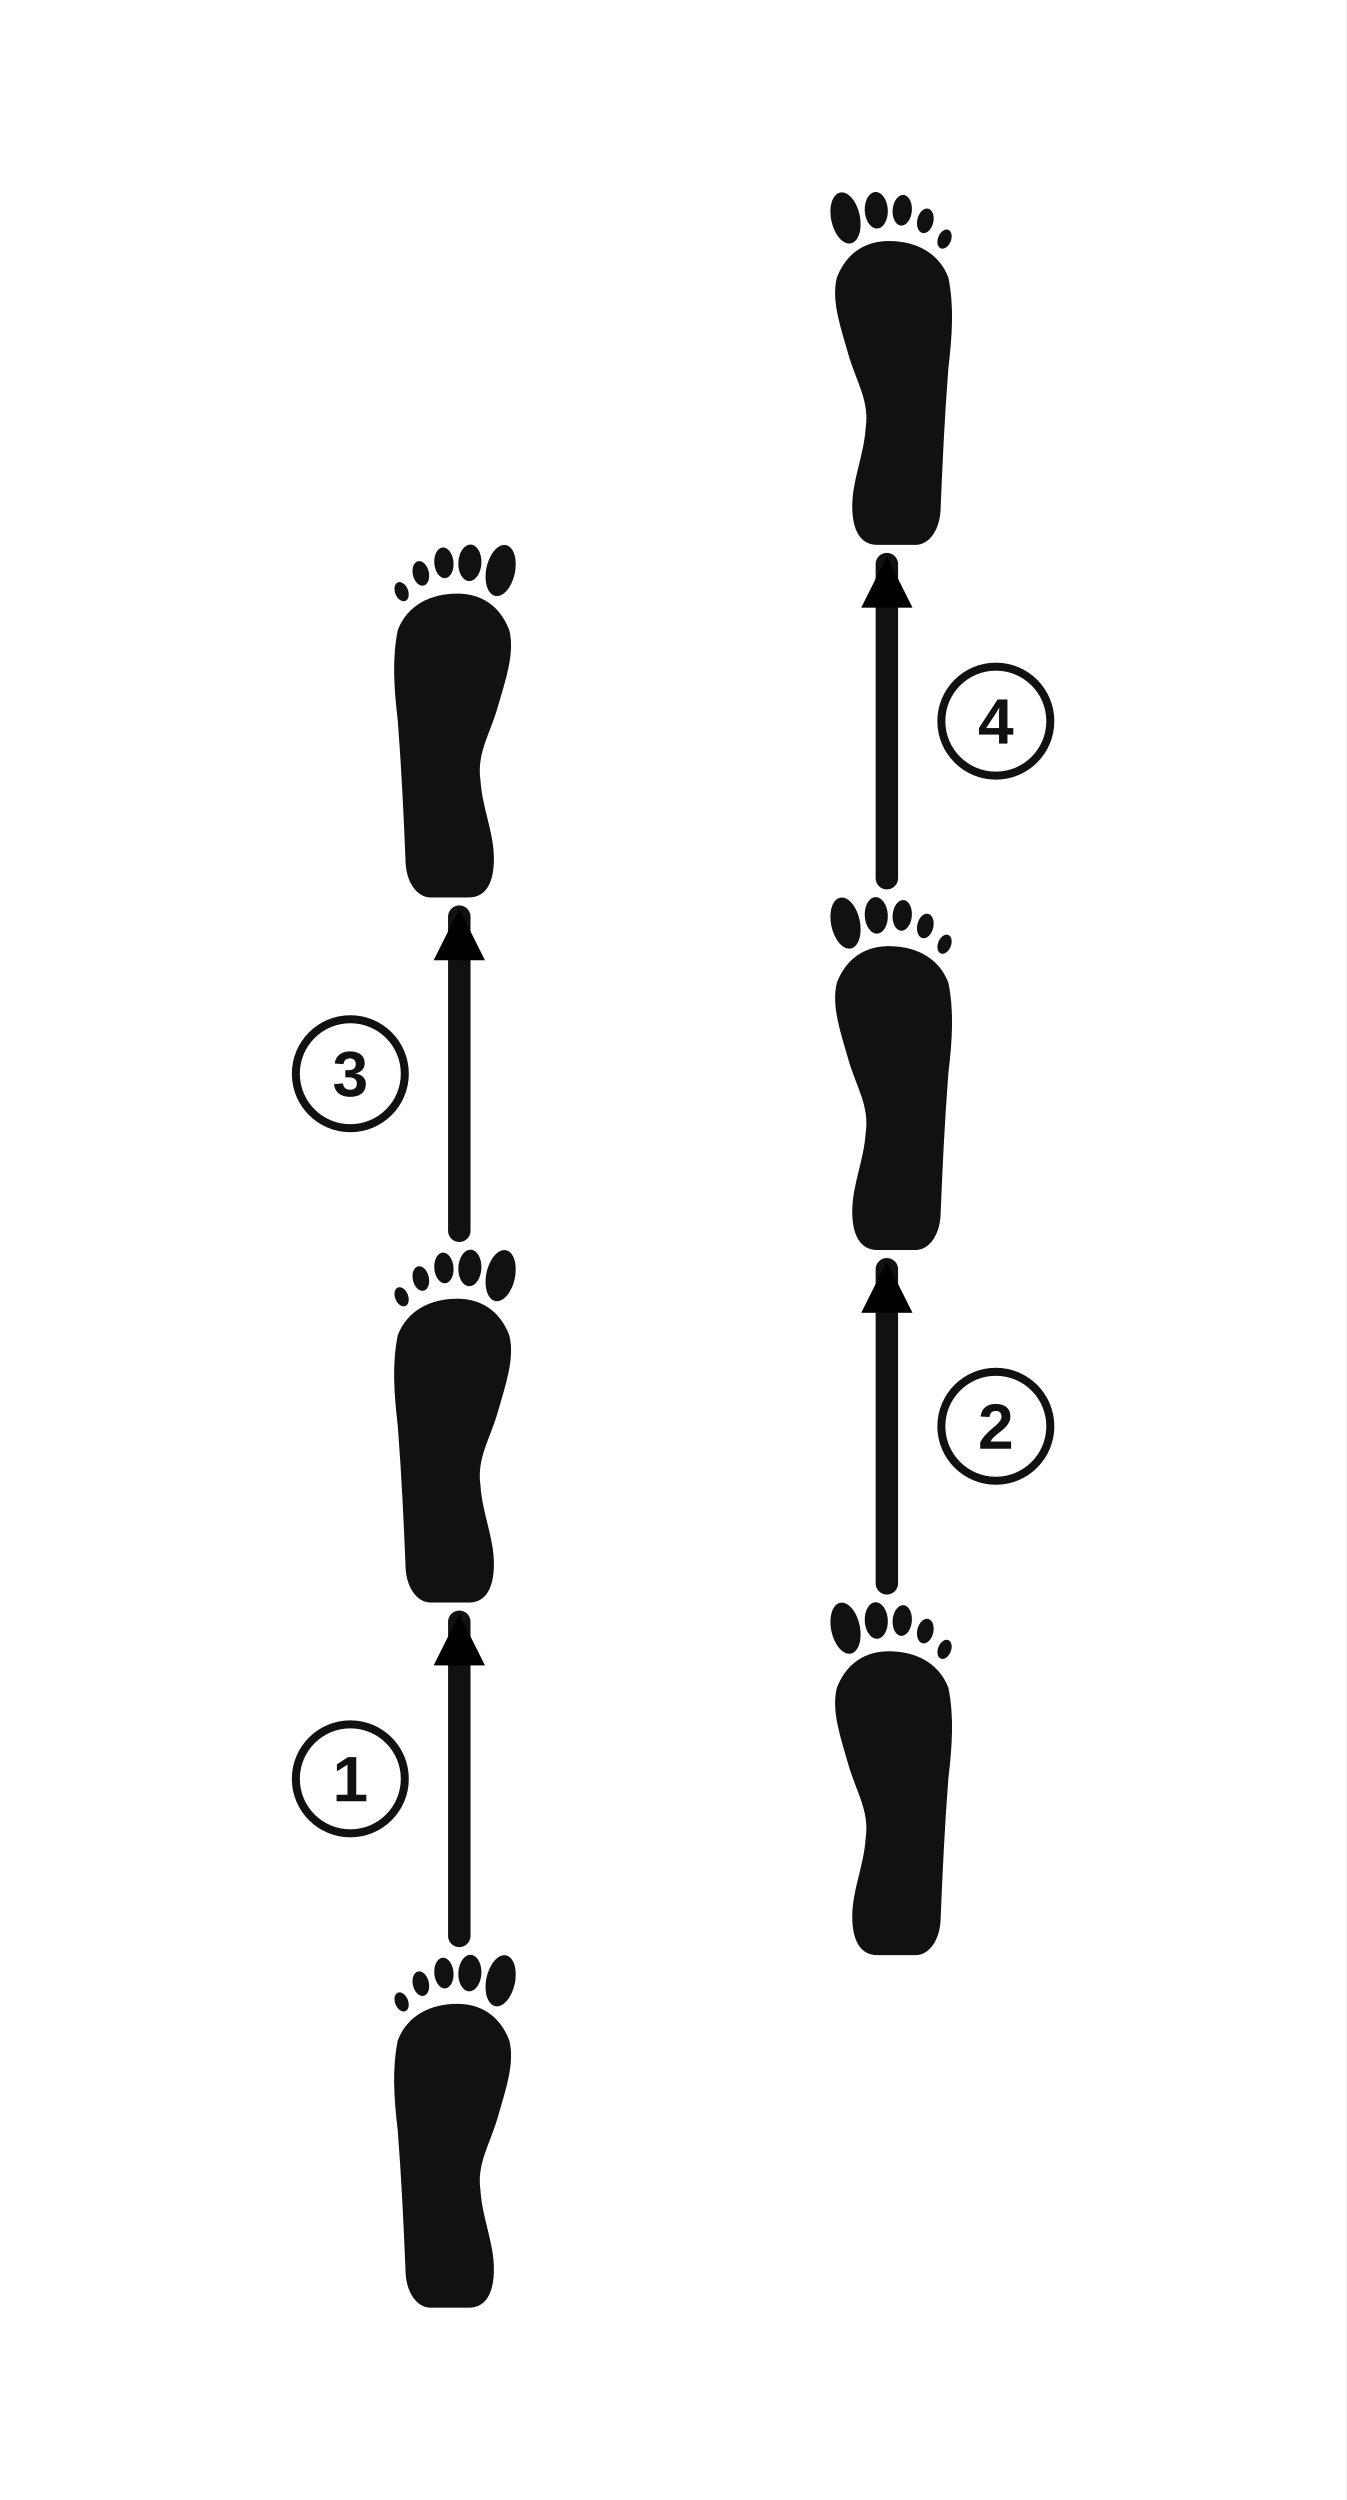
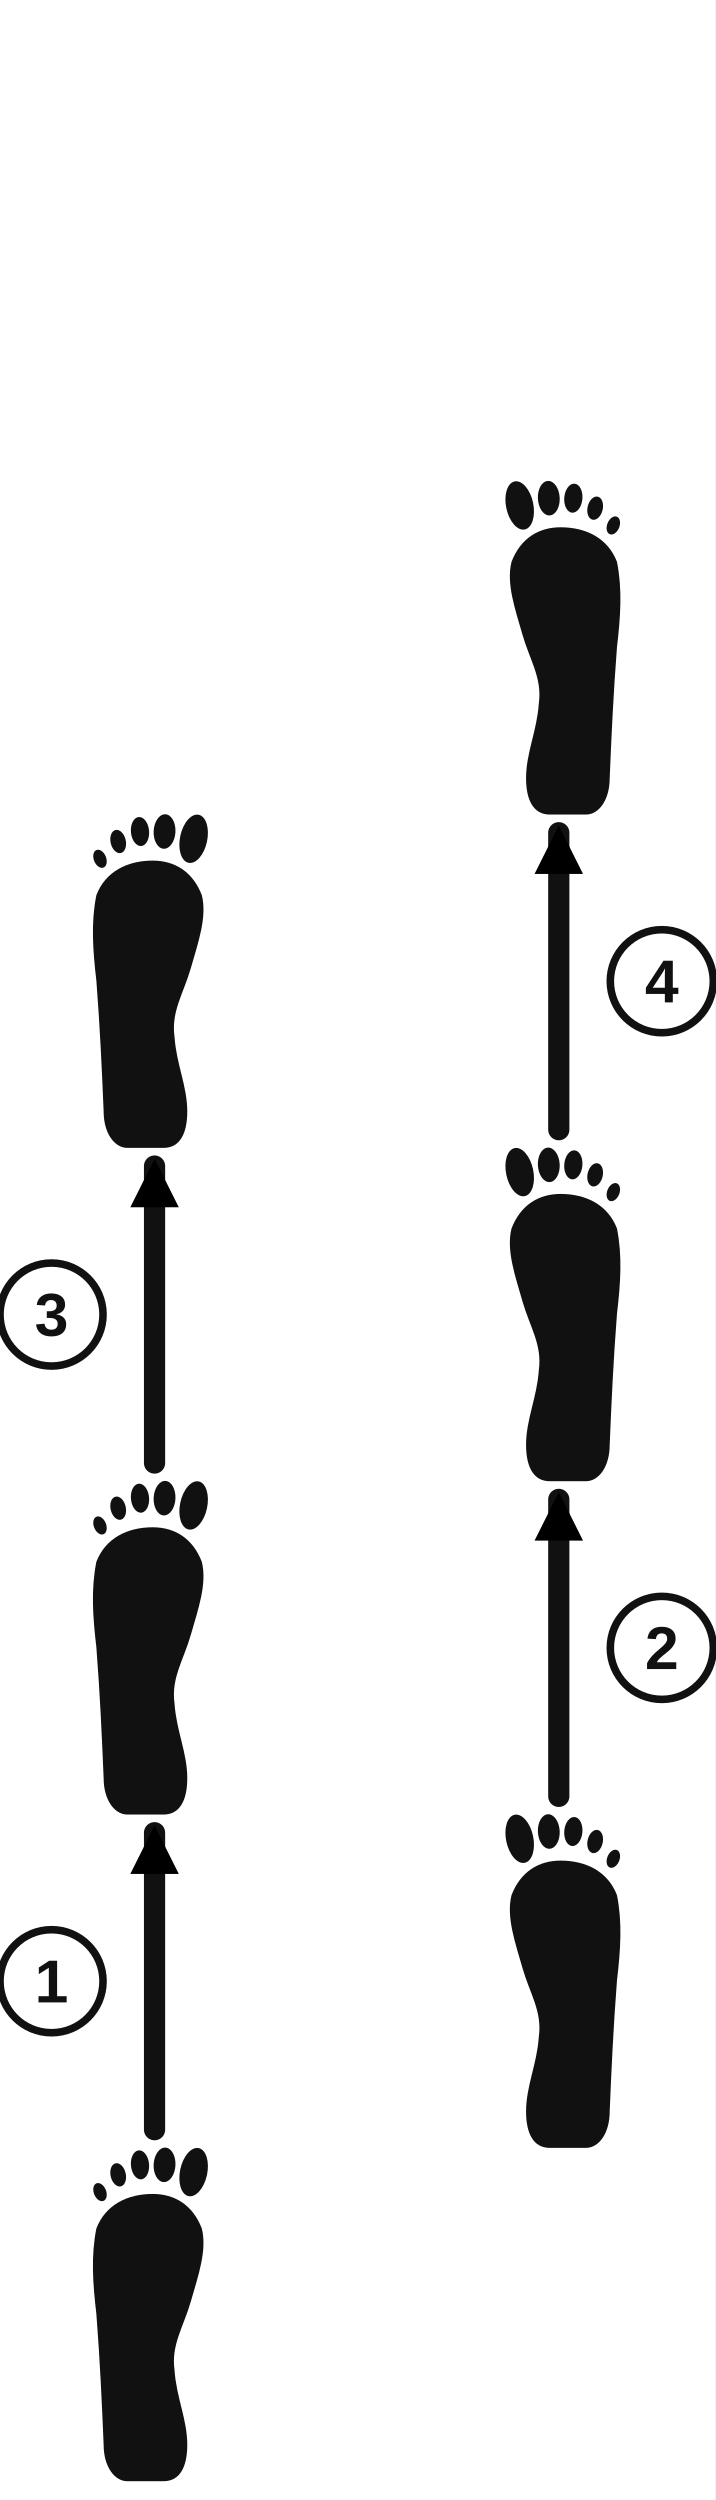
- <svg xmlns="http://www.w3.org/2000/svg" viewBox="0 0 420 780" role="img" aria-label="Ayumi-ashi: left foot steps forward (movements 1 and 3) while right foot follows (movements 2 and 4)">
+ <svg xmlns="http://www.w3.org/2000/svg" viewBox="0 0 236 825" role="img" aria-label="Ayumi-ashi: left foot steps forward (movements 1 and 3) while right foot follows (movements 2 and 4)">
  <defs>
    <g id="foot-r">
      <path d="M 45 224                C 36 224 32 216 32 204                C 32 190 38 178 39 163                C 41 149 34 139 30 125                C 26 111 21 97 24 85                C 29 72 39 66 51 66                C 65 66 77 72 82 85                C 85 100 84 115 82 132                C 80 158 79 180 78 204                C 78 216 72 224 65 224                Z" />
      <ellipse cx="28.5" cy="54" rx="7.5" ry="13.5" transform="rotate(-12 28.5 54)" />
      <ellipse cx="44.5" cy="50" rx="6" ry="9.5" transform="rotate(-3 44.5 50)" />
      <ellipse cx="58" cy="50" rx="5" ry="8" transform="rotate(5 58 50)" />
      <ellipse cx="70" cy="55.5" rx="4.2" ry="6.5" transform="rotate(13 70 55.5)" />
      <ellipse cx="80" cy="65" rx="3.4" ry="5.2" transform="rotate(22 80 65)" />
    </g>
    <g id="foot-l">
      <use href="#foot-r" transform="translate(100 0) scale(-1 1)" />
    </g>
    <marker id="ah" viewBox="0 0 10 10" refX="8.5" refY="5" markerWidth="16" markerHeight="16" orient="auto" markerUnits="userSpaceOnUse">
      <path d="M 0 0 L 10 5 L 0 10 Z" />
    </marker>
  </defs>
-   <rect width="420" height="780" fill="#ffffff" />
-   <use href="#foot-r" fill="#111111" transform="translate(246.7 35.6) scale(0.6)" />
-   <use href="#foot-r" fill="#111111" transform="translate(246.7 255.6) scale(0.6)" />
-   <use href="#foot-r" fill="#111111" transform="translate(246.7 475.6) scale(0.6)" />
-   <use href="#foot-l" fill="#111111" transform="translate(113.3 145.6) scale(0.6)" />
-   <use href="#foot-l" fill="#111111" transform="translate(113.3 365.6) scale(0.6)" />
-   <use href="#foot-l" fill="#111111" transform="translate(113.3 585.6) scale(0.6)" />
+   <rect width="236" height="825" fill="#ffffff" />
+   <use href="#foot-r" fill="#111111" transform="translate(154.4 134.4) scale(0.6)" />
+   <use href="#foot-r" fill="#111111" transform="translate(154.4 354.4) scale(0.6)" />
+   <use href="#foot-r" fill="#111111" transform="translate(154.4 574.4) scale(0.6)" />
+   <use href="#foot-l" fill="#111111" transform="translate(21.0 244.4) scale(0.6)" />
+   <use href="#foot-l" fill="#111111" transform="translate(21.0 464.4) scale(0.6)" />
+   <use href="#foot-l" fill="#111111" transform="translate(21.0 684.4) scale(0.6)" />
  <g stroke="#111111" stroke-width="7" stroke-linecap="round" fill="none">
-     <path d="M 276.7 494 L 276.7 396" marker-end="url(#ah)" />
-     <path d="M 276.7 274 L 276.7 176" marker-end="url(#ah)" />
-     <path d="M 143.3 604 L 143.3 506" marker-end="url(#ah)" />
-     <path d="M 143.3 384 L 143.3 286" marker-end="url(#ah)" />
+     <path d="M 184.4 592.8 L 184.4 494.8" marker-end="url(#ah)" />
+     <path d="M 184.4 372.8 L 184.4 274.8" marker-end="url(#ah)" />
+     <path d="M 51.0 702.8 L 51.0 604.8" marker-end="url(#ah)" />
+     <path d="M 51.0 482.8 L 51.0 384.8" marker-end="url(#ah)" />
  </g>
  <g font-family="Arial, Helvetica, sans-serif" font-size="20" font-weight="bold" text-anchor="middle">
-     <circle cx="310.7" cy="445" r="17" fill="#ffffff" stroke="#111111" stroke-width="2.5" />
-     <text x="310.7" y="445" dy="0.35em" fill="#111111">2</text>
-     <circle cx="310.7" cy="225" r="17" fill="#ffffff" stroke="#111111" stroke-width="2.5" />
-     <text x="310.7" y="225" dy="0.35em" fill="#111111">4</text>
-     <circle cx="109.3" cy="555" r="17" fill="#ffffff" stroke="#111111" stroke-width="2.5" />
-     <text x="109.3" y="555" dy="0.35em" fill="#111111">1</text>
-     <circle cx="109.3" cy="335" r="17" fill="#ffffff" stroke="#111111" stroke-width="2.5" />
-     <text x="109.3" y="335" dy="0.35em" fill="#111111">3</text>
+     <circle cx="218.4" cy="543.8" r="17" fill="#ffffff" stroke="#111111" stroke-width="2.5" />
+     <text x="218.4" y="543.8" dy="0.35em" fill="#111111">2</text>
+     <circle cx="218.4" cy="323.8" r="17" fill="#ffffff" stroke="#111111" stroke-width="2.5" />
+     <text x="218.4" y="323.8" dy="0.35em" fill="#111111">4</text>
+     <circle cx="17.0" cy="653.8" r="17" fill="#ffffff" stroke="#111111" stroke-width="2.5" />
+     <text x="17.0" y="653.8" dy="0.35em" fill="#111111">1</text>
+     <circle cx="17.0" cy="433.8" r="17" fill="#ffffff" stroke="#111111" stroke-width="2.5" />
+     <text x="17.0" y="433.8" dy="0.35em" fill="#111111">3</text>
  </g>
</svg>
